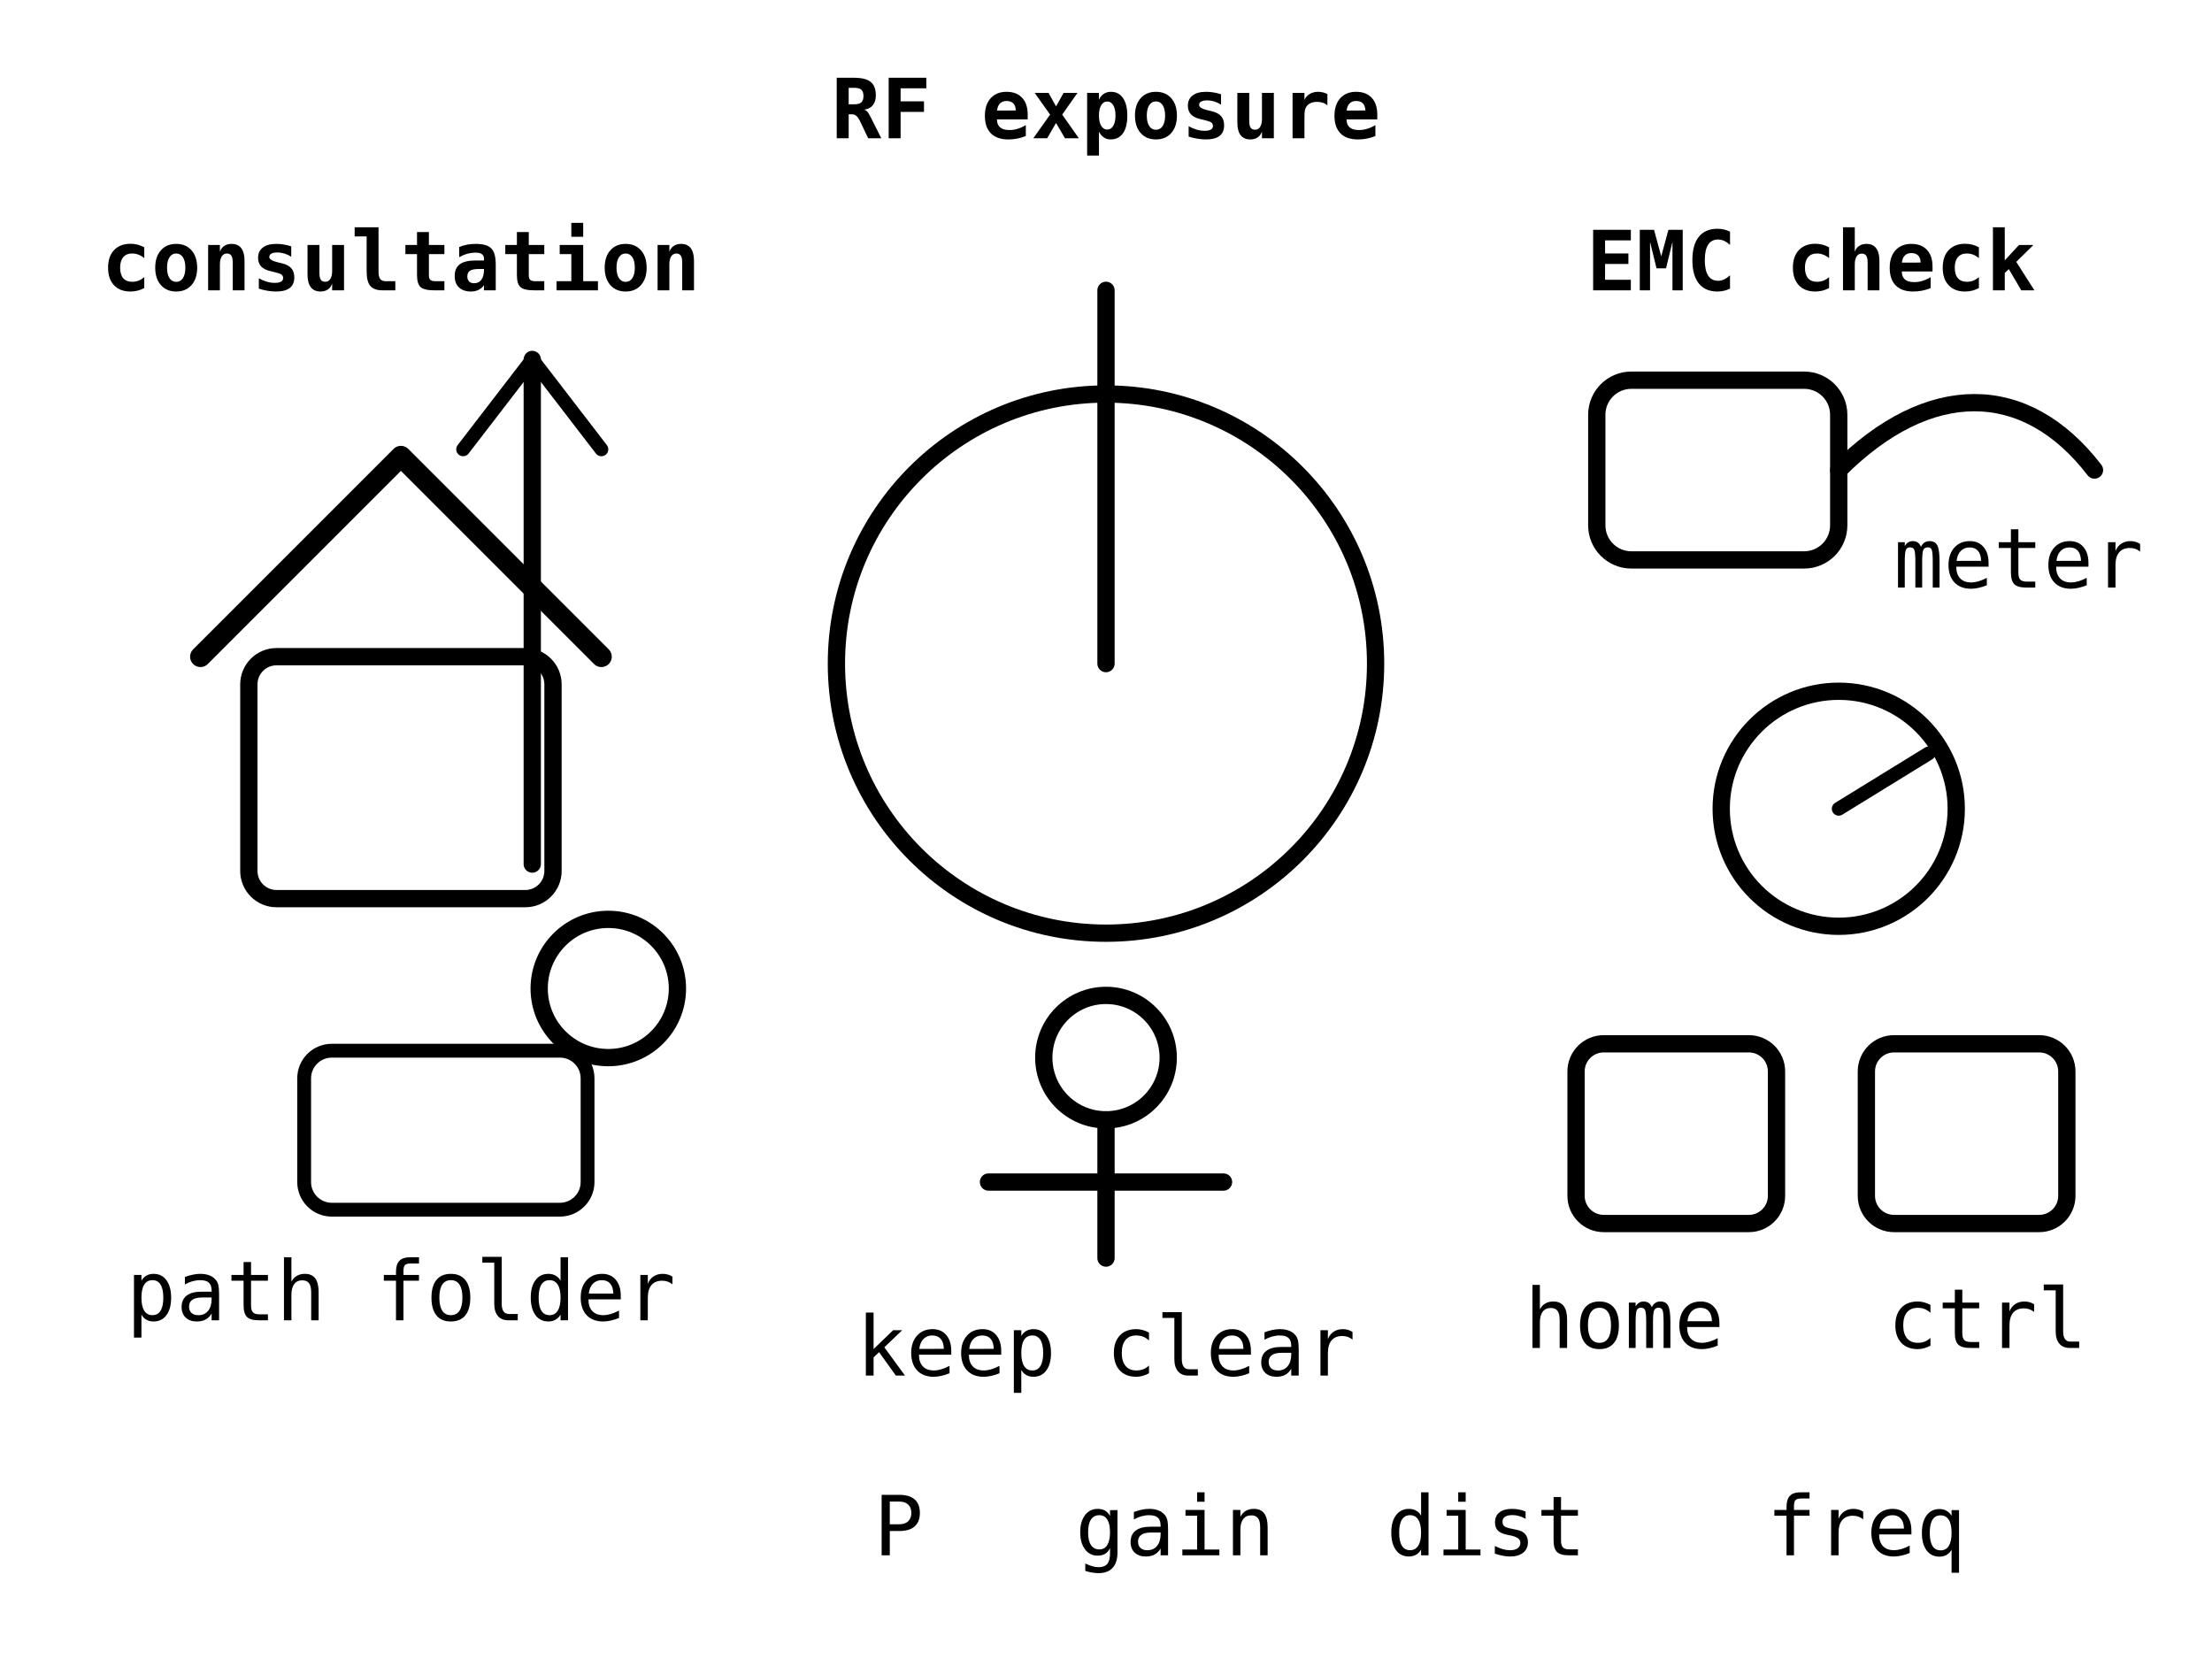
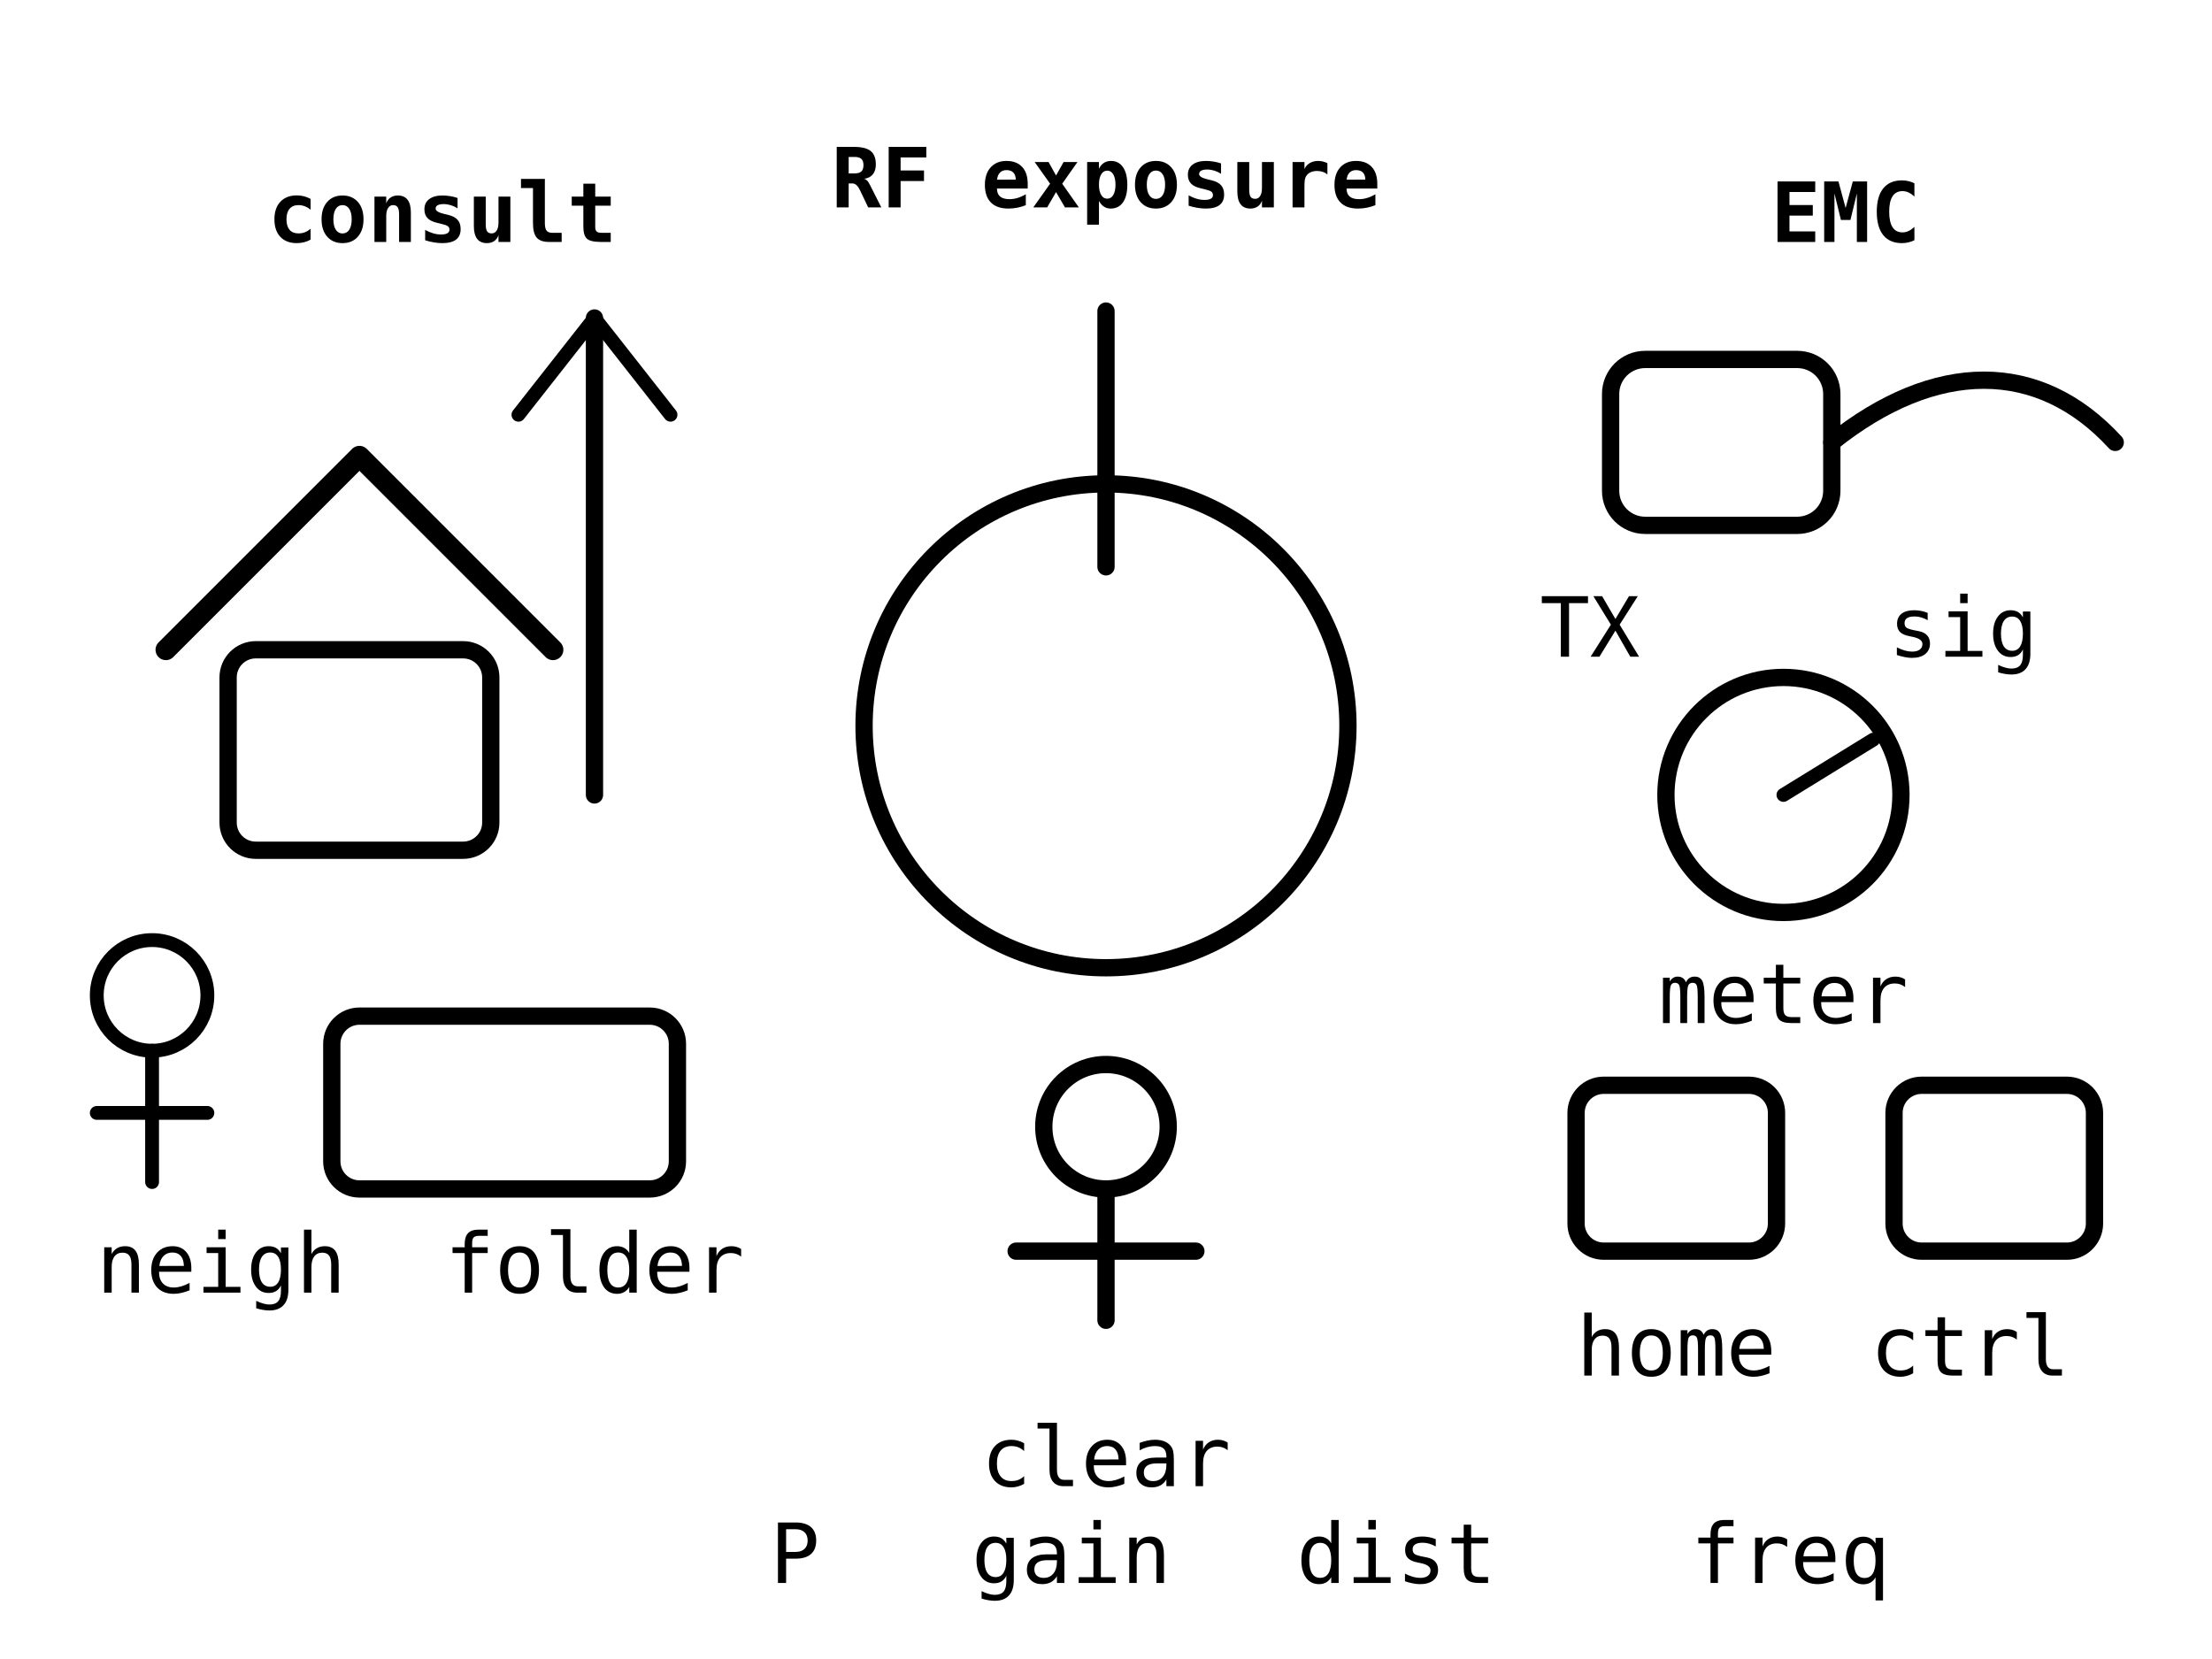
<svg xmlns="http://www.w3.org/2000/svg" id="antenna-rf-emc-checklists" viewBox="0 0 640 480" role="img">
  <g fill="none" stroke="currentColor" stroke-linecap="round" stroke-linejoin="round">
-     <path d="M58 190 L116 132 L174 190" stroke-width="6" />
-     <rect x="72" y="190" width="88" height="70" rx="8" ry="8" stroke-width="5" />
-     <line x1="154" y1="104" x2="154" y2="250" stroke-width="5" />
-     <path d="M134 130 L154 104 L174 130" stroke-width="4" />
-     <circle cx="176" cy="286" r="20" stroke-width="5" />
-     <rect x="88" y="304" width="82" height="46" rx="8" ry="8" stroke-width="4" />
-     <circle cx="320" cy="192" r="78" stroke-width="5" />
-     <line x1="320" y1="84" x2="320" y2="192" stroke-width="5" />
-     <circle cx="320" cy="306" r="18" stroke-width="5" />
-     <line x1="320" y1="324" x2="320" y2="364" stroke-width="5" />
-     <line x1="286" y1="342" x2="354" y2="342" stroke-width="5" />
-     <rect x="462" y="110" width="70" height="52" rx="10" ry="10" stroke-width="5" />
-     <path d="M532 136 C558 110 586 110 606 136" stroke-width="5" />
-     <circle cx="532" cy="234" r="34" stroke-width="5" />
-     <line x1="532" y1="234" x2="558" y2="218" stroke-width="4" />
-     <rect x="456" y="302" width="58" height="52" rx="8" ry="8" stroke-width="5" />
-     <rect x="540" y="302" width="58" height="52" rx="8" ry="8" stroke-width="5" />
+     <path d="M48 188 L104 132 L160 188" stroke-width="6" />
+     <rect x="66" y="188" width="76" height="58" rx="8" ry="8" stroke-width="5" />
+     <line x1="172" y1="92" x2="172" y2="230" stroke-width="5" />
+     <path d="M150 120 L172 92 L194 120" stroke-width="4" />
+     <circle cx="44" cy="288" r="16" stroke-width="4" />
+     <line x1="44" y1="304" x2="44" y2="342" stroke-width="4" />
+     <line x1="28" y1="322" x2="60" y2="322" stroke-width="4" />
+     <rect x="96" y="294" width="100" height="50" rx="8" ry="8" stroke-width="5" />
+     <line x1="320" y1="90" x2="320" y2="164" stroke-width="5" />
+     <circle cx="320" cy="210" r="70" stroke-width="5" />
+     <circle cx="320" cy="326" r="18" stroke-width="5" />
+     <line x1="320" y1="344" x2="320" y2="382" stroke-width="5" />
+     <line x1="294" y1="362" x2="346" y2="362" stroke-width="5" />
+     <rect x="466" y="104" width="64" height="48" rx="10" ry="10" stroke-width="5" />
+     <path d="M530 128 C560 104 590 104 612 128" stroke-width="5" />
+     <circle cx="516" cy="230" r="34" stroke-width="5" />
+     <line x1="516" y1="230" x2="542" y2="214" stroke-width="4" />
+     <rect x="456" y="314" width="58" height="48" rx="8" ry="8" stroke-width="5" />
+     <rect x="548" y="314" width="58" height="48" rx="8" ry="8" stroke-width="5" />
  </g>
  <g fill="currentColor" font-family="ui-monospace, SFMono-Regular, Menlo, Consolas, monospace" text-anchor="middle">
-     <text x="116" y="84" font-size="24" font-weight="700">consultation</text>
-     <text x="116" y="382" font-size="24">path folder</text>
-     <text x="320" y="40" font-size="24" font-weight="700">RF exposure</text>
-     <text x="320" y="398" font-size="24">keep clear</text>
-     <text x="260" y="450" font-size="24">P</text>
-     <text x="340" y="450" font-size="24">gain</text>
-     <text x="430" y="450" font-size="24">dist</text>
-     <text x="540" y="450" font-size="24">freq</text>
-     <text x="524" y="84" font-size="24" font-weight="700">EMC check</text>
-     <text x="584" y="170" font-size="24">meter</text>
-     <text x="470" y="390" font-size="24">home</text>
-     <text x="575" y="390" font-size="24">ctrl</text>
+     <text x="128" y="70" font-size="24" font-weight="700">consult</text>
+     <text x="64" y="374" font-size="24">neigh</text>
+     <text x="172" y="374" font-size="24">folder</text>
+     <text x="320" y="60" font-size="24" font-weight="700">RF exposure</text>
+     <text x="320" y="430" font-size="24">clear</text>
+     <text x="230" y="458" font-size="24">P</text>
+     <text x="310" y="458" font-size="24">gain</text>
+     <text x="404" y="458" font-size="24">dist</text>
+     <text x="518" y="458" font-size="24">freq</text>
+     <text x="534" y="70" font-size="24" font-weight="700">EMC</text>
+     <text x="460" y="190" font-size="24">TX</text>
+     <text x="568" y="190" font-size="24">sig</text>
+     <text x="516" y="296" font-size="24">meter</text>
+     <text x="485" y="398" font-size="24">home</text>
+     <text x="570" y="398" font-size="24">ctrl</text>
  </g>
</svg>
